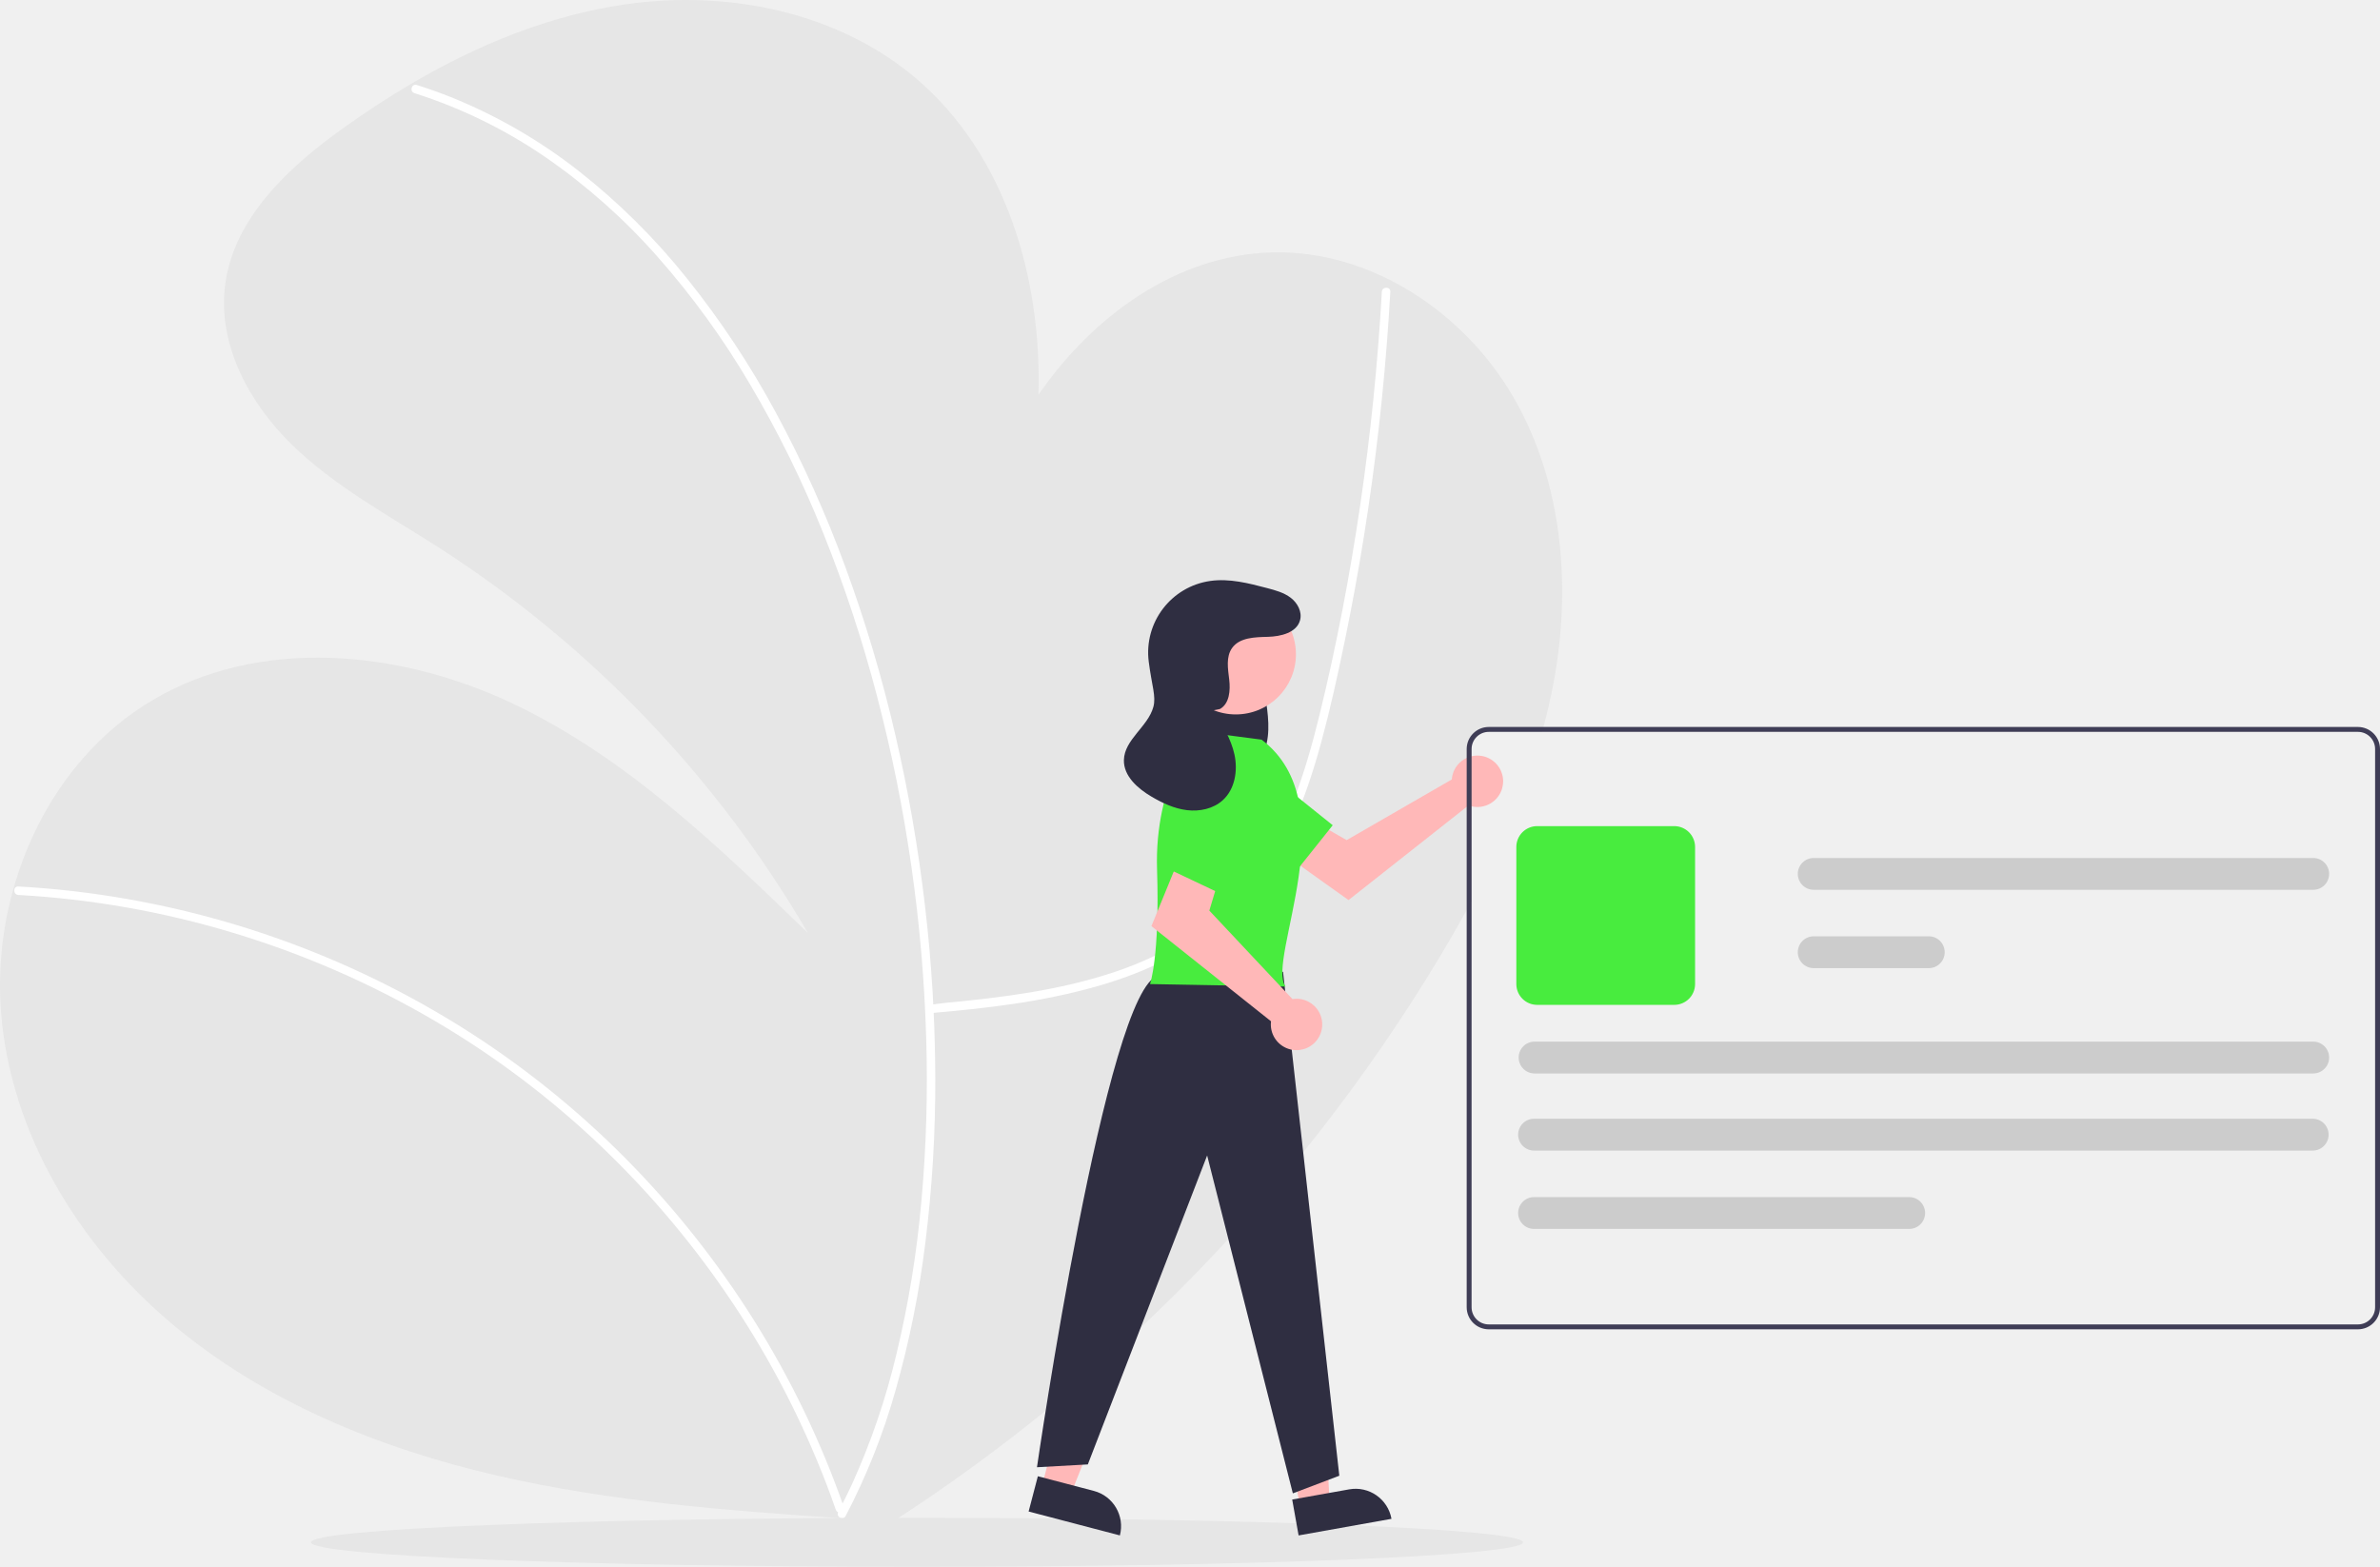
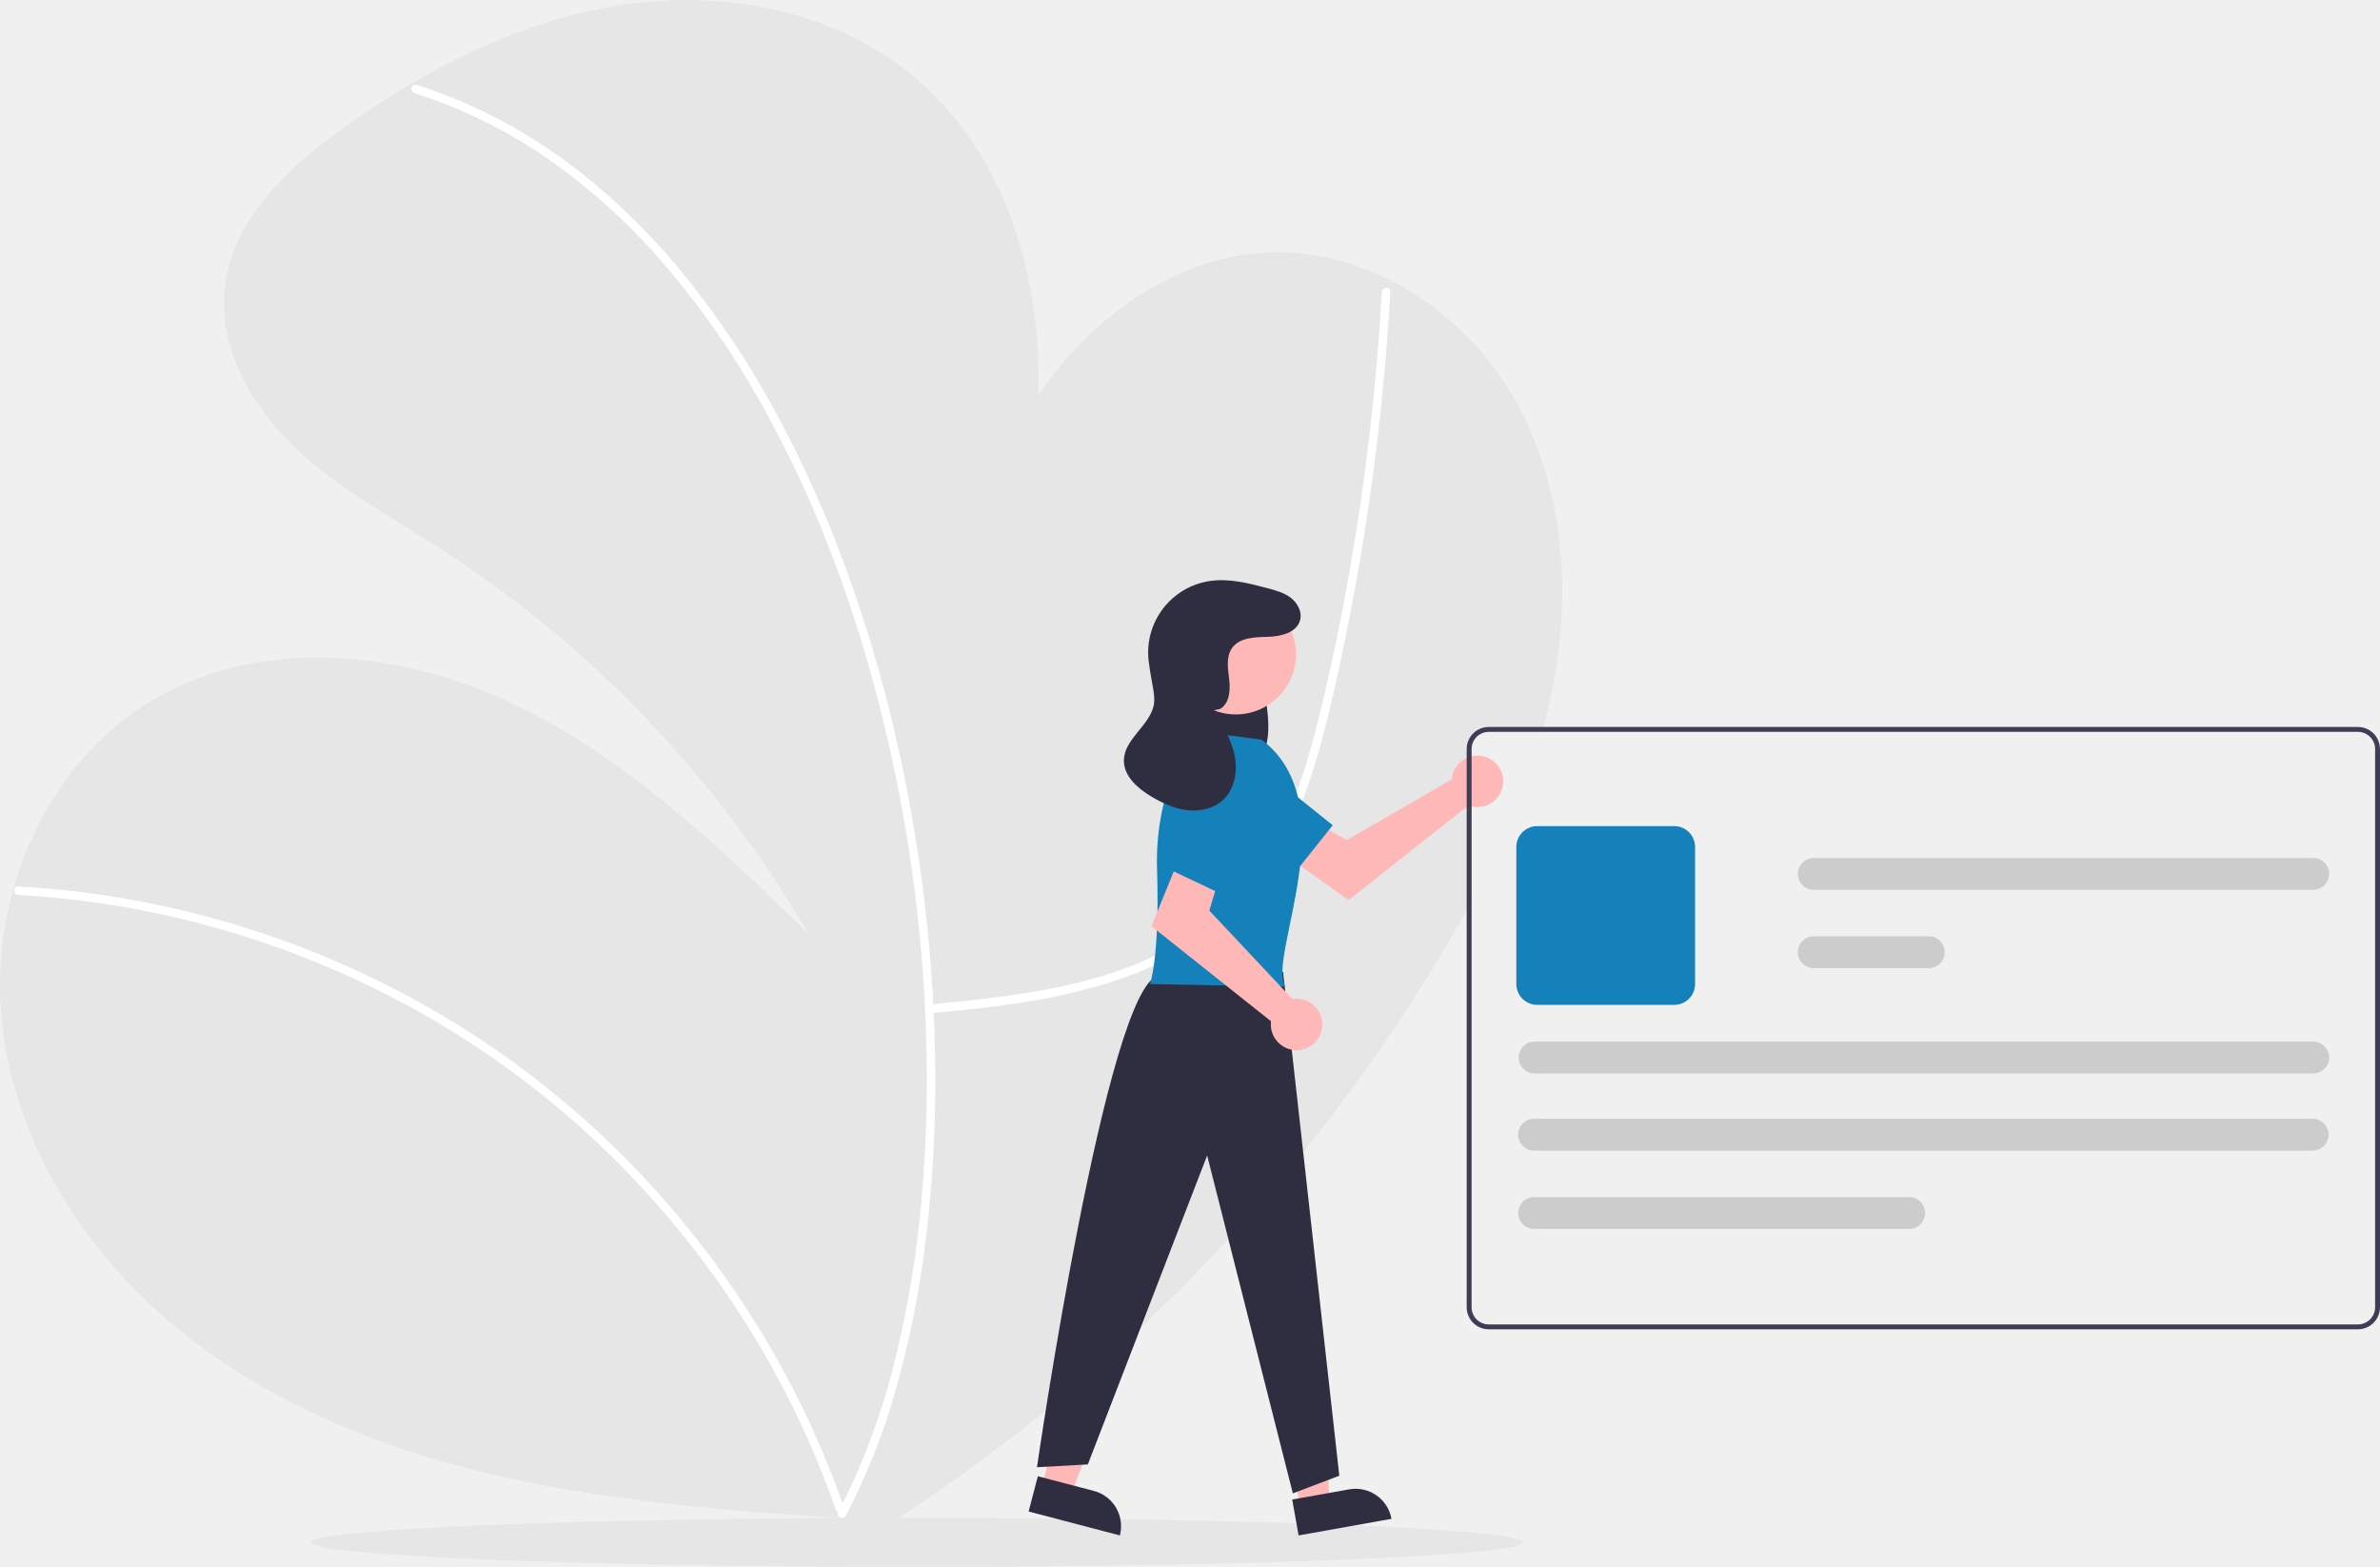
<svg xmlns="http://www.w3.org/2000/svg" style="position:absolute; bottom:0;" data-name="Layer 1" width="50%" height="50%" viewBox="0 0 972.004 639.896">
  <path d="M748.372,409.458q-1.68,8.835-4.03,17.49c-.17.67-.36,1.33-.55,2h-21.79a7.008,7.008,0,0,0-7,7v62.12c-.66,1.23-1.33,2.45-2,3.67-3.46,6.3-7.06,12.53-10.74,18.68a710.143,710.143,0,0,1-243.69,243.55l5.92-13.36c-2.17-.15-4.35-.3-6.52-.45-47.25-3.23-94.66-6.81-140.8-17.43-48.27-11.11-95.49-30.38-133.32-62.33-37.84-31.96-65.58-77.6-69.43-126.98a144.883,144.883,0,0,1,5.07-50.41c8.87-31.52,28.25-59.88,56.21-76.66,43.92-26.35,101.21-20.98,147.51.94,46.29,21.91,83.97,58.18,120.76,93.82a466.421,466.421,0,0,0-150.91-157.52c-20.56-13.16-42.38-24.88-59.86-41.93-17.47-17.04-30.36-40.93-27.27-65.14,3.51-27.46,26-48.3,48.53-64.37,9-6.42,18.29-12.51,27.87-18.11,27.03-15.84,56.27-27.79,87.15-32.22,41.83-6.01,87.01,3.11,119.08,30.63,36.13,31.01,50.95,81.02,49.54,128.86,22.26-32.36,56.59-57.13,95.36-58.18,40.25-1.08,78.51,24.35,98.67,59.21C752.282,327.188,755.902,369.908,748.372,409.458Z" transform="translate(-113.9979 -130.0522)" fill="#e6e6e6" />
  <path d="M493.714,543.853c23.575-2.076,45.352-4.502,68.196-10.966,22.143-6.266,43.451-16.755,59.215-33.882,16.955-18.422,26.107-42.345,32.564-66.161,3.6-13.278,6.559-26.742,9.35-40.21q4.543-21.92,8.073-44.033,7.027-44.018,10.033-88.554.363-5.406.666-10.816c.125-2.225-3.335-2.218-3.46,0q-2.47,43.9-8.885,87.457c-4.221,28.53-9.621,56.937-16.472,84.955-5.804,23.736-13.32,47.843-28.206,67.603-13.96,18.529-34.122,30.638-55.892,37.877-22.153,7.367-45.51,10.308-68.659,12.495-2.84.268-3.681.524-6.522.774-2.201.194-2.221,3.656,0,3.46Z" transform="translate(-113.9979 -130.0522)" fill="#fff" />
  <path d="M121.489,495.561a375.005,375.005,0,0,1,87.701,15.454,379.01,379.01,0,0,1,81.676,35.552,369.763,369.763,0,0,1,68.78,51.786,378.862,378.862,0,0,1,53.727,64.062A375.101,375.101,0,0,1,451.82,736.947q1.827,4.811,3.52,9.67c.729,2.089,4.073,1.19,3.336-.92a378.643,378.643,0,0,0-36.729-76.387,383.571,383.571,0,0,0-52.7-66.391A373.961,373.961,0,0,0,301.967,549.227a381.917,381.917,0,0,0-169.574-56.376q-5.446-.456-10.903-.751c-2.225-.122-2.218,3.339,0,3.46Z" transform="translate(-113.9979 -130.0522)" fill="#fff" />
  <path d="M283.267,168.094A203.799,203.799,0,0,1,336.768,194.238a251.246,251.246,0,0,1,45.672,40.56,336.25,336.25,0,0,1,37.82,52.121,444.662,444.662,0,0,1,30.07,61.135,553.194,553.194,0,0,1,21.898,66.495,621.484,621.484,0,0,1,14.003,69.475,620.231,620.231,0,0,1,6.027,69.869,553.489,553.489,0,0,1-1.979,67.025,426.913,426.913,0,0,1-10.063,61.706,291.562,291.562,0,0,1-18.155,53.357q-2.697,5.841-5.722,11.521c-1.047,1.965,1.939,3.715,2.988,1.746A266.706,266.706,0,0,0,479.76,697.819a398.287,398.287,0,0,0,12.186-60.499,526.375,526.375,0,0,0,4.026-66.889,613.744,613.744,0,0,0-4.188-70.288,633.107,633.107,0,0,0-12.19-70.232,573.113,573.113,0,0,0-20.381-68.399,475.91,475.91,0,0,0-28.342-62.945,364.897,364.897,0,0,0-36.341-54.851A270.583,270.583,0,0,0,350.134,199.719a214.685,214.685,0,0,0-52.065-30.033q-6.846-2.725-13.882-4.929c-2.129-.67-3.04,2.669-.92,3.336Z" transform="translate(-113.9979 -130.0522)" fill="#fff" />
  <ellipse cx="374.504" cy="629.896" rx="247.5" ry="10" fill="#e6e6e6" />
  <path d="M707.171,446.737a10.526,10.526,0,0,0-.239,1.64l-42.957,24.782-10.441-6.011-11.131,14.572,22.337,15.921,49.008-38.663a10.496,10.496,0,1,0-6.576-12.241Z" transform="translate(-113.9979 -130.0522)" fill="#ffb8b8" />
-   <path d="M609.338,461.942l33.824,24.107,15.128-18.967L625.41,440.699a13.324,13.324,0,0,0-19.189,2.659v0A13.324,13.324,0,0,0,609.338,461.942Z" transform="translate(-113.9979 -130.0522)" fill="#48ec3e" />
+   <path d="M609.338,461.942l33.824,24.107,15.128-18.967L625.41,440.699a13.324,13.324,0,0,0-19.189,2.659v0A13.324,13.324,0,0,0,609.338,461.942Z" transform="translate(-113.9979 -130.0522)" fill="#1481BA" />
  <polygon points="425.519 606.957 437.379 610.064 455.009 565.8 437.506 561.213 425.519 606.957" fill="#ffb8b8" />
  <path d="M535.348,737.595h38.531a0,0,0,0,1,0,0v14.887a0,0,0,0,1,0,0H550.235a14.887,14.887,0,0,1-14.887-14.887v0A0,0,0,0,1,535.348,737.595Z" transform="translate(788.2714 1476.272) rotate(-165.317)" fill="#2f2e41" />
  <polygon points="530.942 615.401 543.011 613.245 540.439 565.668 522.627 568.85 530.942 615.401" fill="#ffb8b8" />
  <path d="M642.747,738.963h38.531a0,0,0,0,1,0,0v14.887a0,0,0,0,1,0,0H657.634a14.887,14.887,0,0,1-14.887-14.887v0A0,0,0,0,1,642.747,738.963Z" transform="translate(1330.963 1234.719) rotate(169.8721)" fill="#2f2e41" />
  <path d="M621.175,395.561c2.974.724,5.393,3.754,6.846,7.265A50.675,50.675,0,0,1,630.726,414.24c1.142,7.257,2.238,15.113-.123,21.834-2.768,7.877-10.142,12.003-16.539,10.064s-11.484-9.217-13.223-17.594a42.61,42.61,0,0,1,2.924-25.084c1.817-4.137,4.322-7.954,7.65-9.82a7.55,7.55,0,0,1,10.068,2.098" transform="translate(-113.9979 -130.0522)" fill="#2f2e41" />
  <path d="M638.002,526.948,660.979,732.742l-18.977,7.206-35-138L558.274,728.126l-20.772,1.154s28.5-196.332,49.622-200.794Z" transform="translate(-113.9979 -130.0522)" fill="#2f2e41" />
  <circle cx="504.705" cy="267.211" r="24.561" fill="#ffb8b8" />
-   <path d="M629.244,432.128l-26.542-3.462s-17.31,20.772-16.156,56.545-2.885,46.737-2.885,46.737l55.34,1C631.002,521.948,664.464,458.771,629.244,432.128Z" transform="translate(-113.9979 -130.0522)" fill="#48ec3e" />
+   <path d="M629.244,432.128l-26.542-3.462s-17.31,20.772-16.156,56.545-2.885,46.737-2.885,46.737l55.34,1C631.002,521.948,664.464,458.771,629.244,432.128Z" transform="translate(-113.9979 -130.0522)" fill="#1481BA" />
  <path d="M643.502,537.948a10.526,10.526,0,0,0-1.651.142l-33.955-36.146,3.462-11.54-16.733-7.501L584.238,508.291l48.852,38.859a10.496,10.496,0,1,0,10.412-9.203Z" transform="translate(-113.9979 -130.0522)" fill="#ffb8b8" />
-   <path d="M606.312,446.191l-15.727,38.443,21.926,10.386,18.158-38.045a13.324,13.324,0,0,0-6.98-18.071h0A13.324,13.324,0,0,0,606.312,446.191Z" transform="translate(-113.9979 -130.0522)" fill="#48ec3e" />
+   <path d="M606.312,446.191l-15.727,38.443,21.926,10.386,18.158-38.045a13.324,13.324,0,0,0-6.98-18.071h0A13.324,13.324,0,0,0,606.312,446.191Z" transform="translate(-113.9979 -130.0522)" fill="#1481BA" />
  <path d="M612.278,419.592c3.848-2.22,4.259-7.576,3.736-11.988s-1.397-9.331,1.197-12.938c3.095-4.306,9.314-4.391,14.615-4.532s11.756-1.693,13.129-6.814c.908-3.384-1.034-7.016-3.82-9.14s-6.272-3.063-9.66-3.956c-7.579-1.997-15.405-4.01-23.166-2.913a29.535,29.535,0,0,0-25.163,32.98c1.256,9.851,3.078,14.153,1.882,18.496-2.227,8.09-11.831,13.287-12.022,21.677-.15,6.562,5.647,11.624,11.302,14.956,4.486,2.643,9.327,4.885,14.496,5.504s10.735-.566,14.586-4.07c4.967-4.519,6.195-12.069,4.771-18.631s-5.077-12.39-8.691-18.049" transform="translate(-113.9979 -130.0522)" fill="#2f2e41" />
  <path d="M1077.002,426.948h-355a9.014,9.014,0,0,0-9,9v228a9.014,9.014,0,0,0,9,9h355a9.014,9.014,0,0,0,9-9v-228A9.014,9.014,0,0,0,1077.002,426.948Zm7,237a7.008,7.008,0,0,1-7,7h-355a7.008,7.008,0,0,1-7-7v-228a7.008,7.008,0,0,1,7-7h355a7.008,7.008,0,0,1,7,7Z" transform="translate(-113.9979 -130.0522)" fill="#3f3d56" />
-   <path d="M797.777,540.443h-56a8.51,8.51,0,0,1-8.5-8.5v-56a8.51,8.51,0,0,1,8.5-8.5h56a8.51,8.51,0,0,1,8.5,8.5v56A8.51,8.51,0,0,1,797.777,540.443Z" transform="translate(-113.9979 -130.0522)" fill="#48ec3e" />
+   <path d="M797.777,540.443h-56a8.51,8.51,0,0,1-8.5-8.5v-56a8.51,8.51,0,0,1,8.5-8.5h56a8.51,8.51,0,0,1,8.5,8.5v56A8.51,8.51,0,0,1,797.777,540.443Z" transform="translate(-113.9979 -130.0522)" fill="#1481BA" />
  <path d="M1058.513,599.953H740.513a6.5,6.5,0,1,1,0-13h318a6.5,6.5,0,0,1,0,13Z" transform="translate(-113.9979 -130.0522)" fill="#ccc" />
  <path d="M1058.727,568.453h-318a6.5,6.5,0,0,1,0-13h318a6.5,6.5,0,0,1,0,13Z" transform="translate(-113.9979 -130.0522)" fill="#ccc" />
  <path d="M901.727,525.443h-47a6.5,6.5,0,0,1,0-13h47a6.5,6.5,0,0,1,0,13Z" transform="translate(-113.9979 -130.0522)" fill="#ccc" />
  <path d="M1058.727,493.453h-204a6.5,6.5,0,0,1,0-13h204a6.5,6.5,0,0,1,0,13Z" transform="translate(-113.9979 -130.0522)" fill="#ccc" />
  <path d="M893.727,631.953H740.513a6.5,6.5,0,1,1,0-13h153.214a6.5,6.5,0,1,1,0,13Z" transform="translate(-113.9979 -130.0522)" fill="#ccc" />
</svg>
